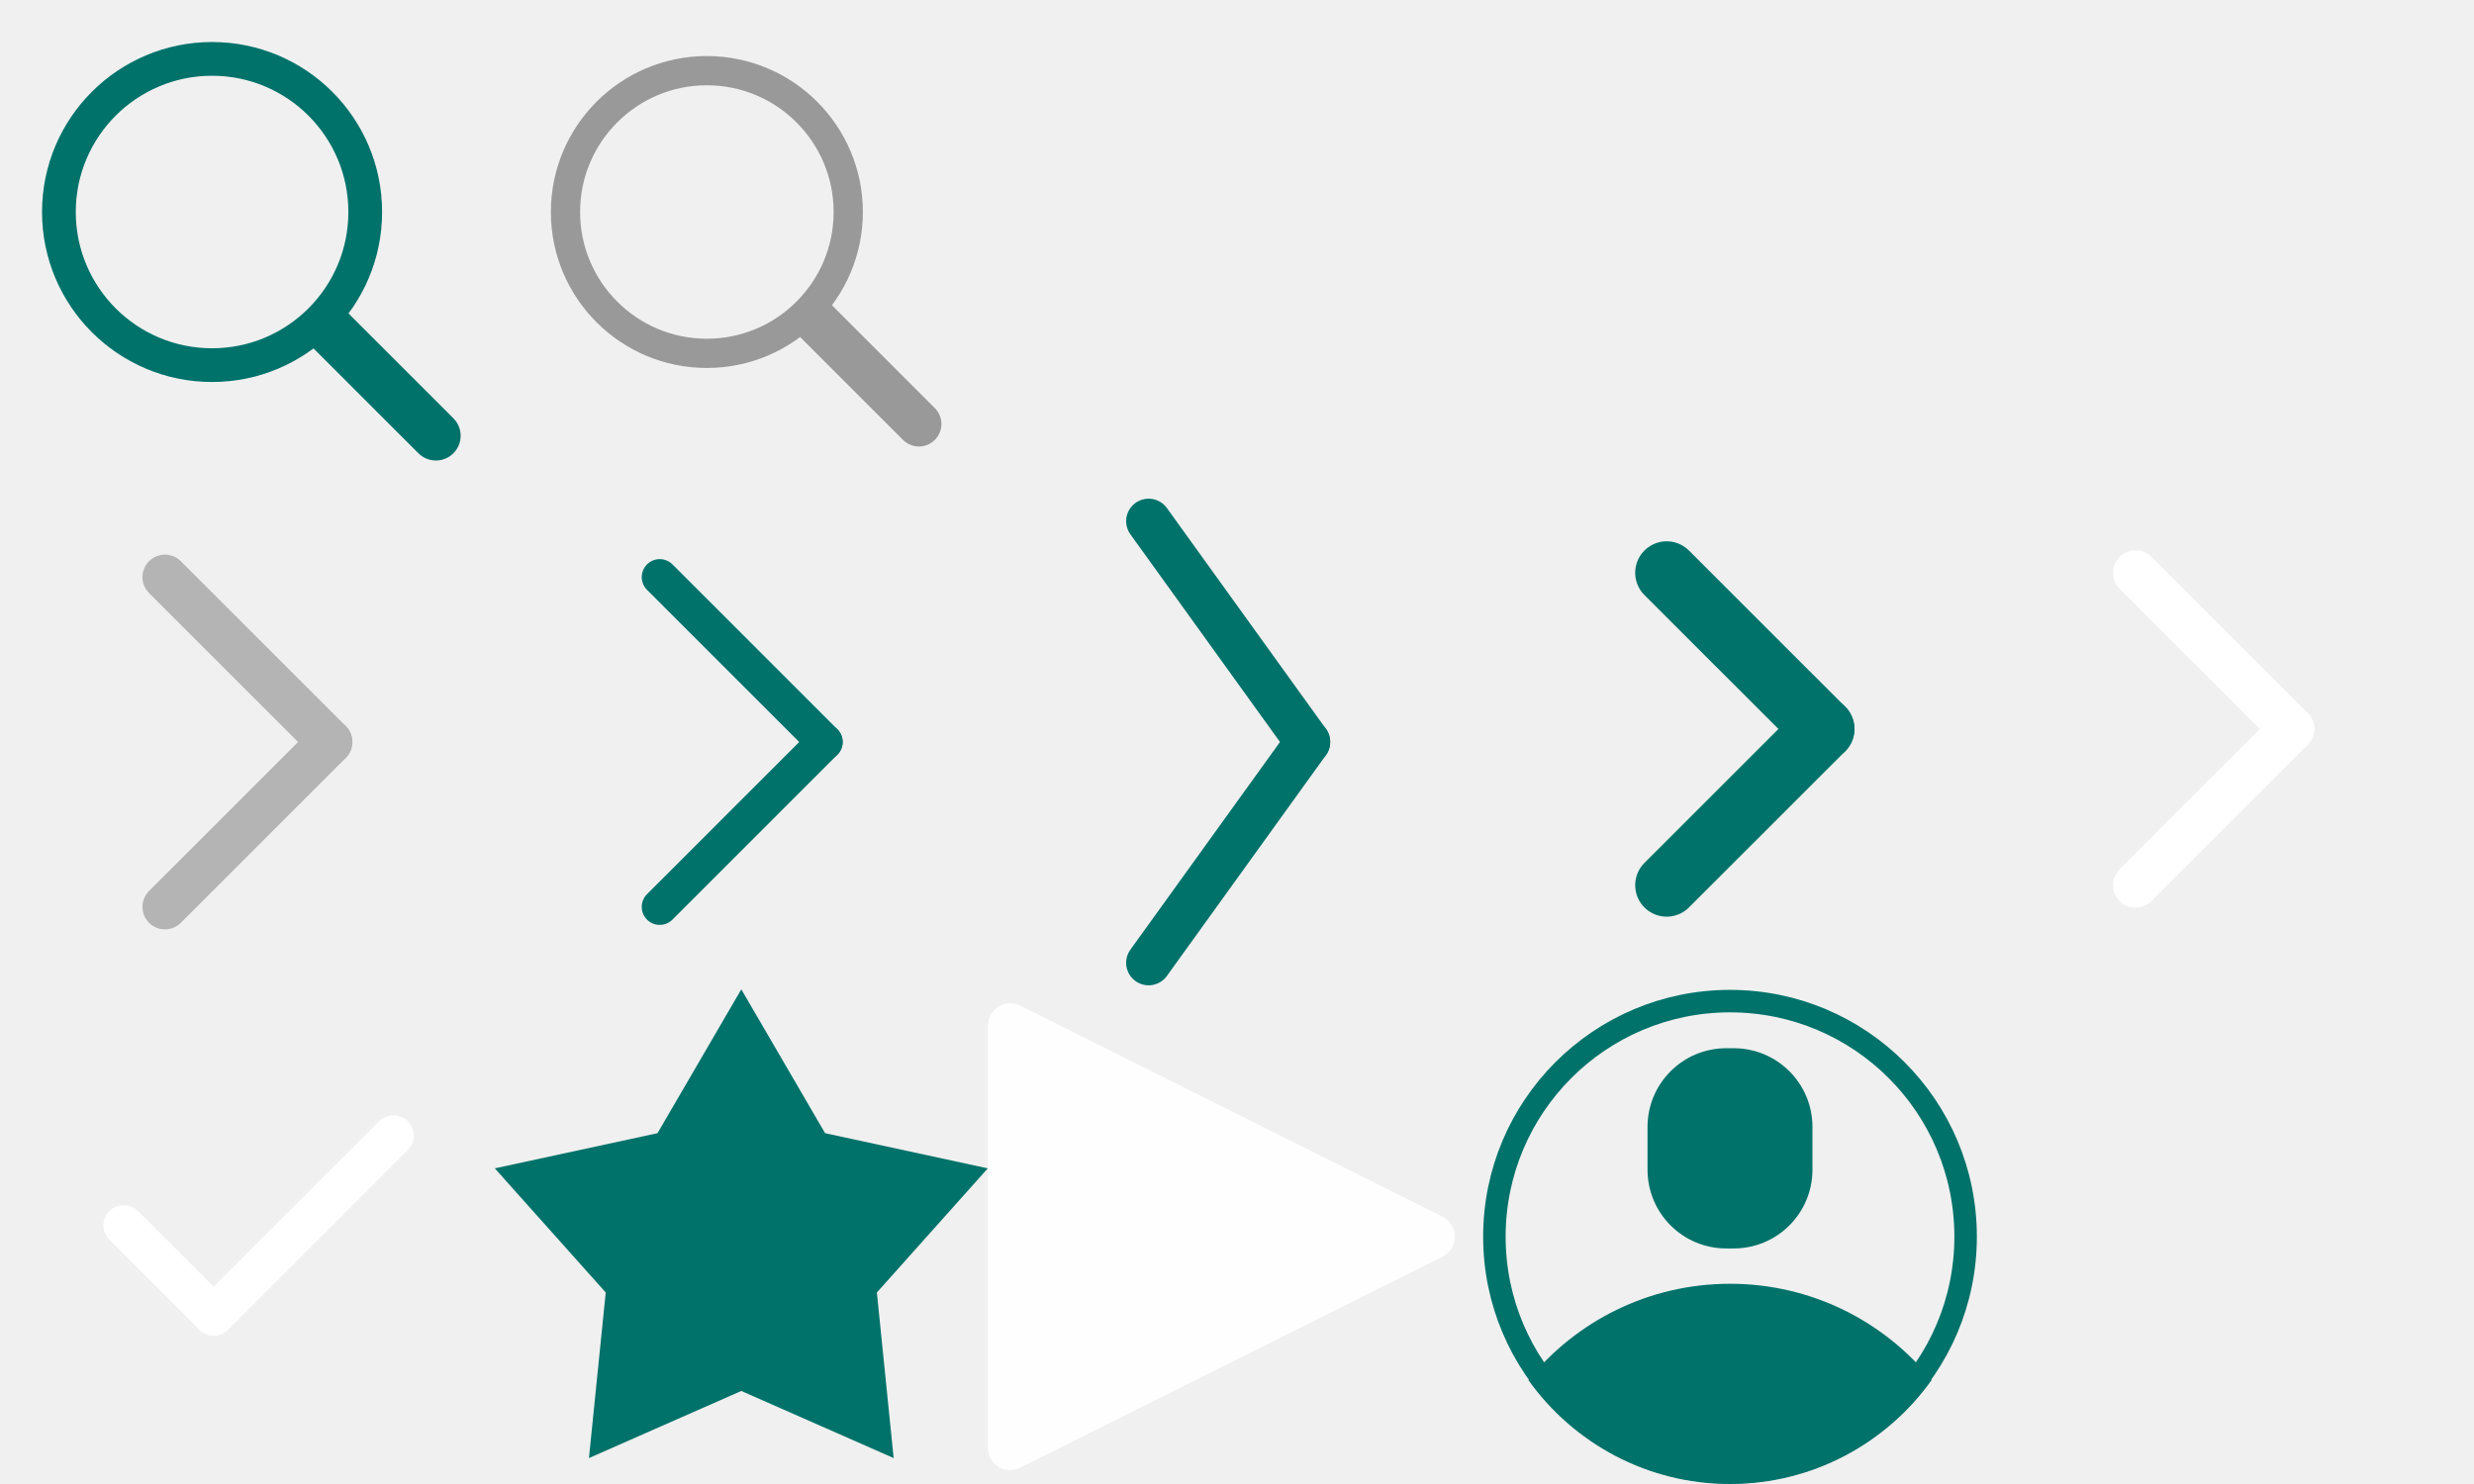
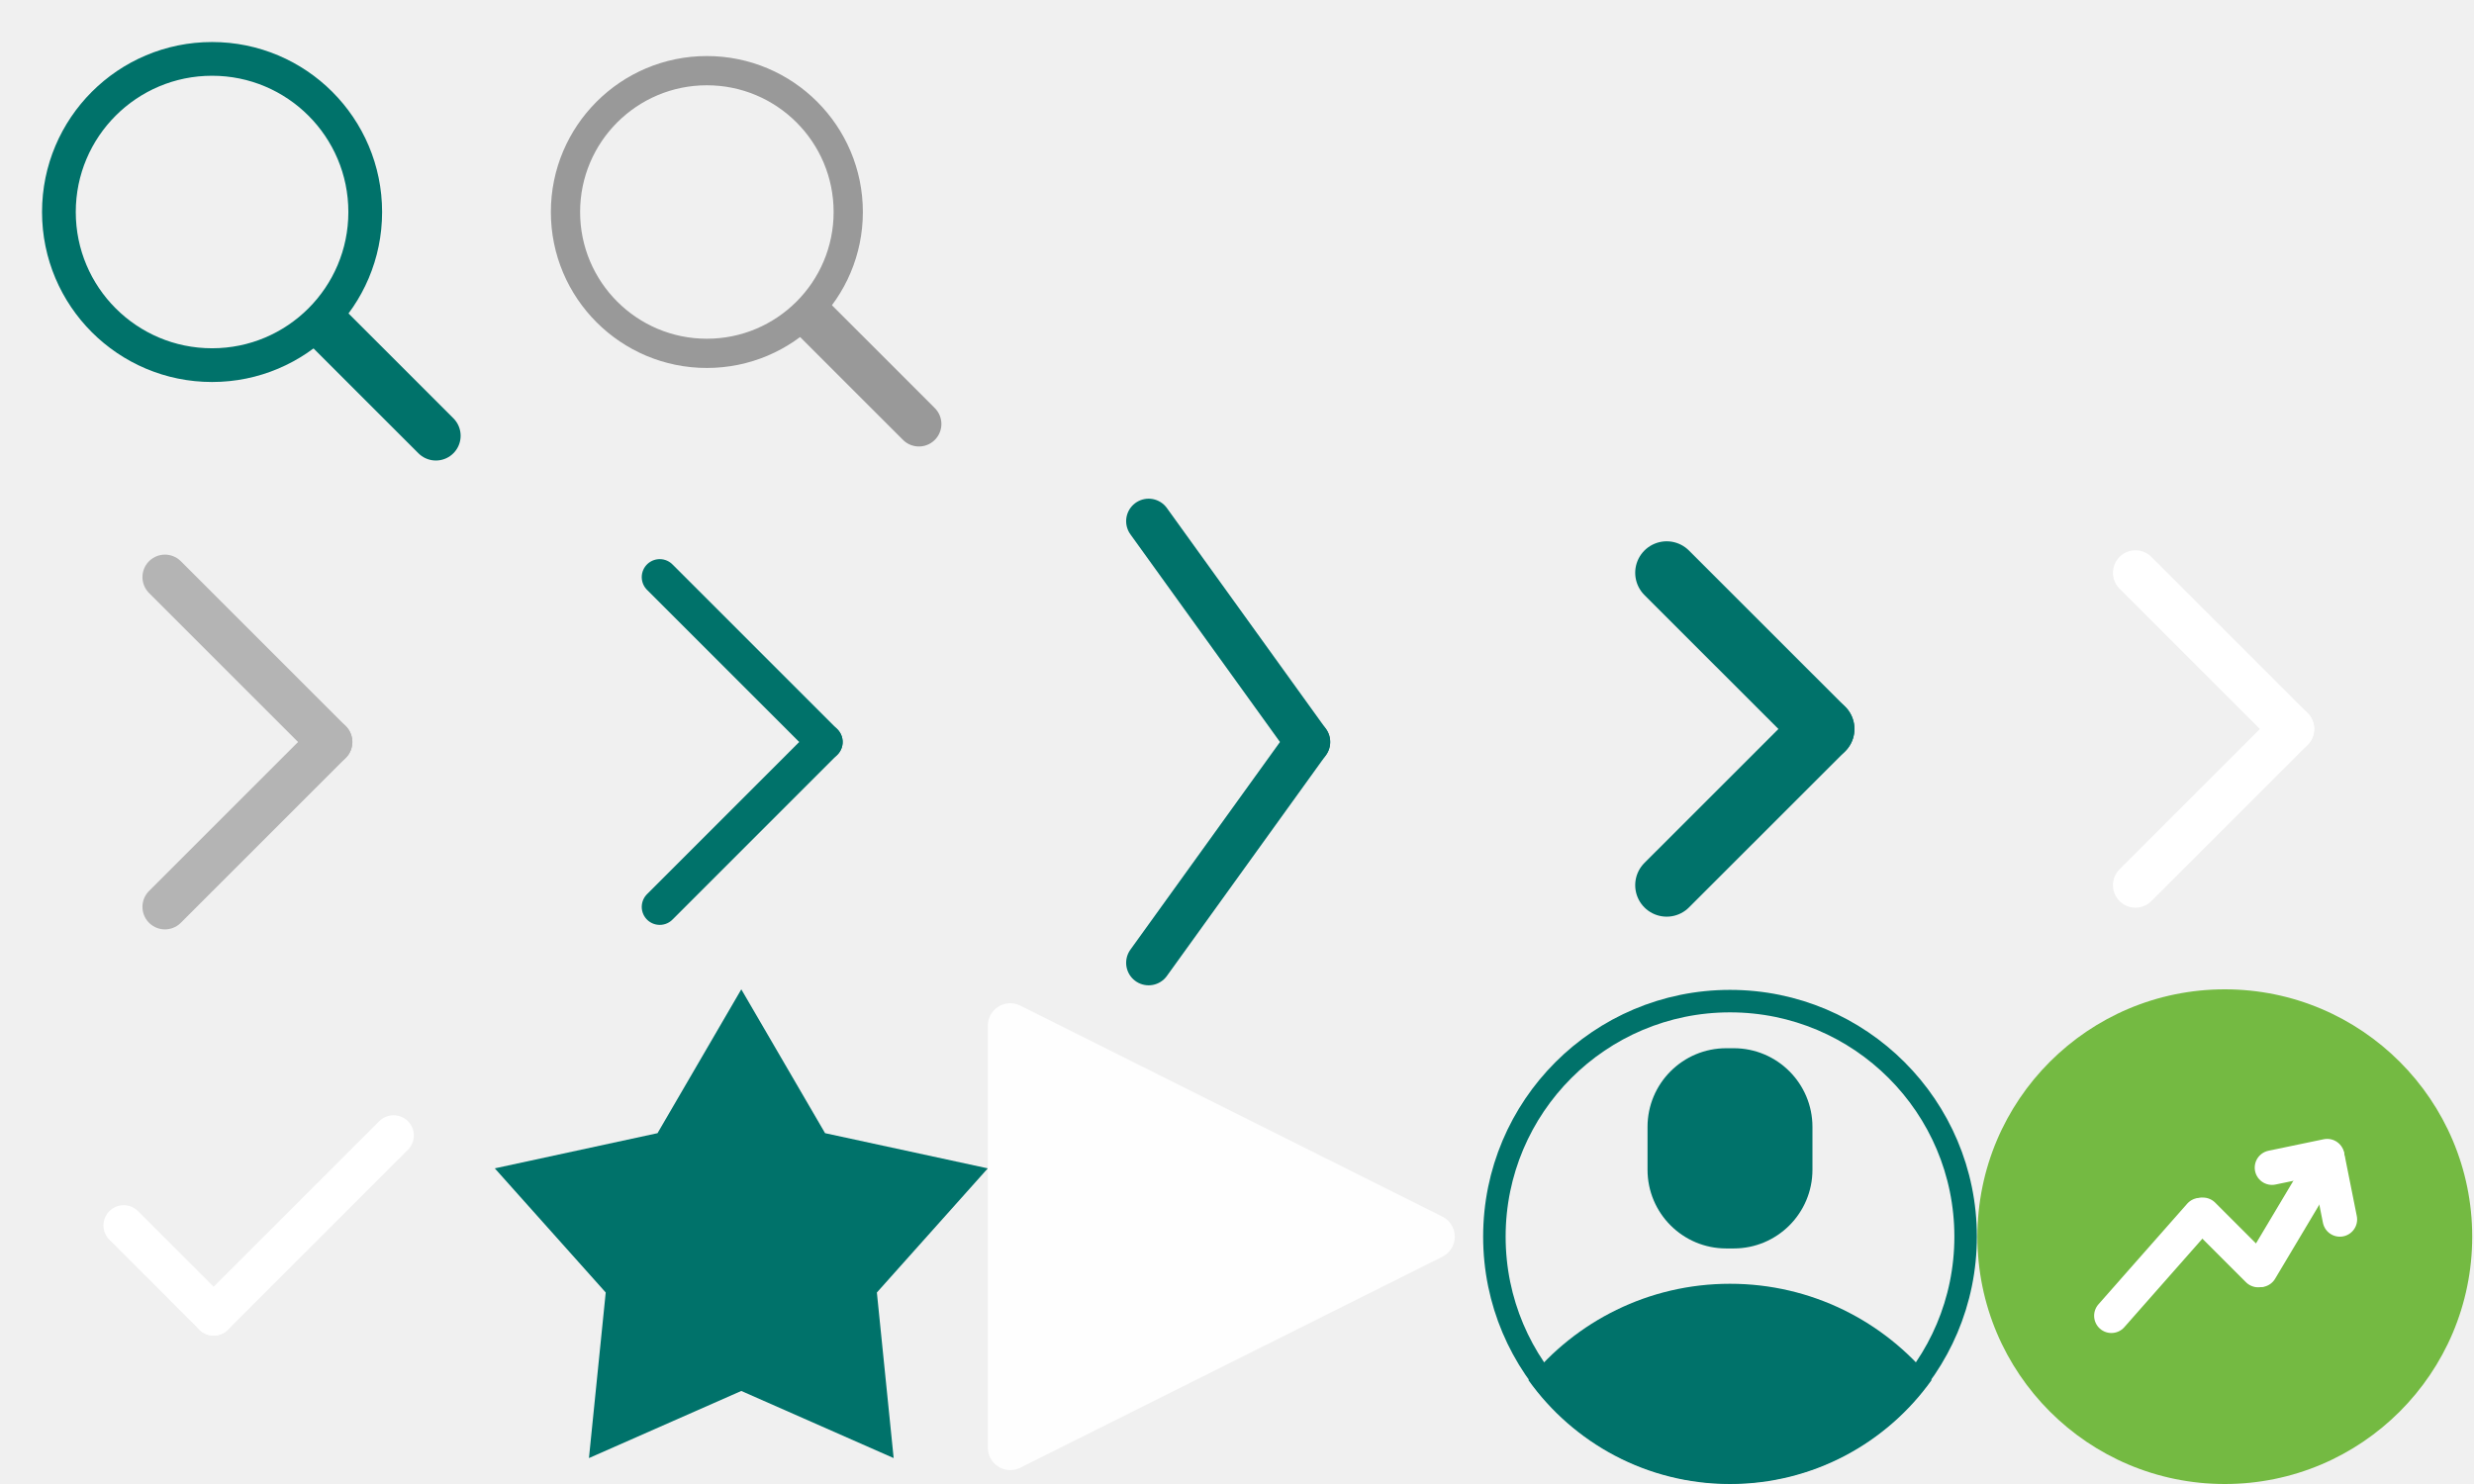
<svg xmlns="http://www.w3.org/2000/svg" width="110px" height="66px" viewBox="0 0 110 66" version="1.1">
  <g id="Symbols" stroke="none" stroke-width="1" fill="none" fill-rule="evenodd">
    <g id="sprite-icon">
      <g id="Group-3">
        <g id="Group-2">
          <g id="icon_search" transform="translate(22, 0)">
            <rect id="矩形" x="0" y="0" width="22" height="22" />
            <g id="编组" transform="translate(3.142857, 3.142857)" stroke="#999999">
              <circle id="椭圆形" stroke-width="1.3" cx="6.286" cy="6.286" r="6.286" />
              <line x1="11" y1="11" x2="15.714" y2="15.714" id="直线-2" stroke-width="2" stroke-linecap="round" stroke-linejoin="round" />
            </g>
          </g>
          <g id="Icon_Search">
            <rect id="矩形" x="0" y="0" width="22" height="22" />
            <g id="编组" transform="translate(2.619048, 2.619048)" stroke="#00726A">
              <circle id="椭圆形" stroke-width="1.5" cx="6.81" cy="6.81" r="6.81" />
              <line x1="11.943" y1="11.943" x2="16.762" y2="16.762" id="直线-2" stroke-width="2.2" stroke-linecap="round" stroke-linejoin="round" />
            </g>
          </g>
        </g>
        <g id="Group" transform="translate(0, 44)">
          <rect id="Desktop/Common/Check-Box/Default" x="0" y="0" width="22" height="22" />
          <polygon id="Path" fill="#00726A" fill-rule="nonzero" points="32.96 17.862 26.186 20.847 26.932 13.483 22 7.962 29.235 6.397 32.96 -5.32907052e-15 36.685 6.397 43.92 7.962 38.988 13.483 39.734 20.847" />
          <path d="M55.814,1.789 L65.196,20.553 C65.443,21.047 65.243,21.647 64.749,21.894 C64.61,21.964 64.457,22 64.302,22 L45.538,22 C44.986,22 44.538,21.552 44.538,21 C44.538,20.845 44.574,20.692 44.644,20.553 L54.026,1.789 C54.273,1.295 54.873,1.095 55.367,1.342 C55.561,1.438 55.718,1.595 55.814,1.789 Z" id="Triangle" fill="#FFFFFF" opacity="0.899" transform="translate(54.92006, 11) rotate(-270) translate(-54.92006, -11) " />
          <g id="21_Default" transform="translate(65.92006, 0)">
            <rect id="Mask" x="0" y="0" width="22" height="22" />
            <circle id="Oval" stroke="#00726A" cx="11" cy="11" r="10.476" />
            <rect id="Rectangle" fill="#00726A" fill-rule="nonzero" x="7.333" y="2.619" width="7.333" height="8.905" rx="3.5" />
            <path d="M11,13.095 C14.621,13.095 17.852,14.765 19.964,17.377 C17.969,20.175 14.698,22 11,22 C7.302,22 4.031,20.175 2.036,17.377 C4.148,14.765 7.379,13.095 11,13.095 Z" id="Combined-Shape" fill="#00726A" fill-rule="nonzero" />
+           </g>
+           <g id="Symbol/Icon/Product-Category/Investment" transform="translate(87.92006, 0)">
+             <g id="Icon_Investment">
+               <g id="Group">
+                 <circle id="椭圆形" fill="#74BA42" cx="11" cy="11" r="11" />
+                 <rect id="矩形" x="5.116" y="5.628" width="11.256" height="11.256" />
+                 <line x1="5.957" y1="14.517" x2="9.904" y2="10.041" id="直线-4" stroke="#FFFFFF" stroke-width="1.535" stroke-linecap="round" stroke-linejoin="round" />
+                 <line x1="10.028" y1="10.028" x2="12.484" y2="12.484" id="直线" stroke="#FFFFFF" stroke-width="1.535" stroke-linecap="round" stroke-linejoin="round" />
+                 <line x1="12.578" y1="12.478" x2="15.562" y2="7.475" id="直线-3" stroke="#FFFFFF" stroke-width="1.535" stroke-linecap="round" stroke-linejoin="round" />
+                 <line x1="13.098" y1="7.93" x2="15.553" y2="7.419" id="直线-5" stroke="#FFFFFF" stroke-width="1.535" stroke-linecap="round" stroke-linejoin="round" />
+                 <line x1="15.605" y1="7.674" x2="16.116" y2="10.233" id="直线-6" stroke="#FFFFFF" stroke-width="1.535" stroke-linecap="round" stroke-linejoin="round" />
+               </g>
+             </g>
          </g>
        </g>
        <g id="Group-4" transform="translate(0, 22)">
          <g id="Icon/Chevron-Right/18" transform="translate(11, 11) rotate(-90) translate(-11, -11) ">
            <rect id="矩形" x="3.25665421e-14" y="0" width="22" height="22" />
            <g id="编组" transform="translate(2.688889, 7.233333)" stroke="#B4B4B4" stroke-linecap="round" stroke-linejoin="round" stroke-width="2">
              <line x1="0.978" y1="0.1" x2="8.311" y2="7.433" id="直线" />
              <line x1="8.311" y1="0.1" x2="15.644" y2="7.433" id="直线备份" transform="translate(11.97778, 3.766667) scale(-1, 1) translate(-11.97778, -3.766667) " />
            </g>
          </g>
          <g id="Symbol/Icon/Chevron-Right/20_Primary" transform="translate(66, 0)">
            <g id="Icon/Chevron-Right/20">
              <rect id="矩形" x="0" y="0" width="22" height="22" />
              <line x1="8.105" y1="3.474" x2="15.053" y2="10.421" id="直线" stroke="#00726A" stroke-width="2.8" stroke-linecap="round" stroke-linejoin="round" />
              <line x1="8.105" y1="10.421" x2="15.053" y2="17.368" id="直线备份" stroke="#00726A" stroke-width="2.8" stroke-linecap="round" stroke-linejoin="round" transform="translate(11.57895, 13.89474) scale(-1, 1) translate(-11.57895, -13.89474) " />
            </g>
          </g>
          <g id="icon-nav" transform="translate(55, 11) scale(-1, 1) translate(-55, -11) translate(44, 0)">
            <polygon id="Path" points="0 0 22 0 22 22 0 22" />
            <line x1="14.929" y1="20.821" x2="7.857" y2="11" id="Path" stroke="#00726A" stroke-width="2" stroke-linecap="round" />
            <line x1="14.929" y1="11" x2="7.857" y2="1.179" id="Path" stroke="#00726A" stroke-width="2" stroke-linecap="round" transform="translate(11.39286, 6.089286) scale(-1, 1) rotate(-180) translate(-11.39286, -6.089286) " />
          </g>
          <g id="icon_arrow" transform="translate(99, 11) scale(-1, 1) translate(-99, -11) translate(88, 0)">
            <polygon id="Path" points="0 0 22 0 22 22 0 22" />
            <line x1="8.105" y1="10.421" x2="15.053" y2="17.368" id="Path" stroke="#FFFFFF" stroke-width="2" stroke-linecap="round" stroke-linejoin="round" />
            <line x1="8.105" y1="3.474" x2="15.053" y2="10.421" id="Path" stroke="#FFFFFF" stroke-width="2" stroke-linecap="round" stroke-linejoin="round" transform="translate(11.57895, 6.947368) scale(-1, 1) translate(-11.57895, -6.947368) " />
          </g>
          <g id="Icon_Chevron-Down_12" transform="translate(33, 11) scale(-1, 1) rotate(90) translate(-33, -11) translate(22, 0)">
            <rect id="矩形" x="0" y="0" width="22" height="22" />
            <g id="编组" transform="translate(3.666667, 7.333333)" stroke="#00726A" stroke-linecap="round" stroke-linejoin="round" stroke-width="1.6">
              <line x1="0" y1="-1.74197077e-14" x2="7.333" y2="7.333" id="直线" />
              <line x1="7.333" y1="-1.74197077e-14" x2="14.667" y2="7.333" id="直线备份" transform="translate(11, 3.666667) scale(-1, 1) translate(-11, -3.666667) " />
            </g>
          </g>
        </g>
      </g>
      <line x1="5.5" y1="54.5" x2="9.5" y2="58.5" id="直线" stroke="#FFFFFF" stroke-width="1.8" stroke-linecap="round" stroke-linejoin="round" />
      <line x1="9.5" y1="58.5" x2="17.5" y2="50.5" id="直线-2" stroke="#FFFFFF" stroke-width="1.8" stroke-linecap="round" stroke-linejoin="round" />
      <rect id="矩形" x="84" y="9" width="14" height="14" />
    </g>
  </g>
</svg>
